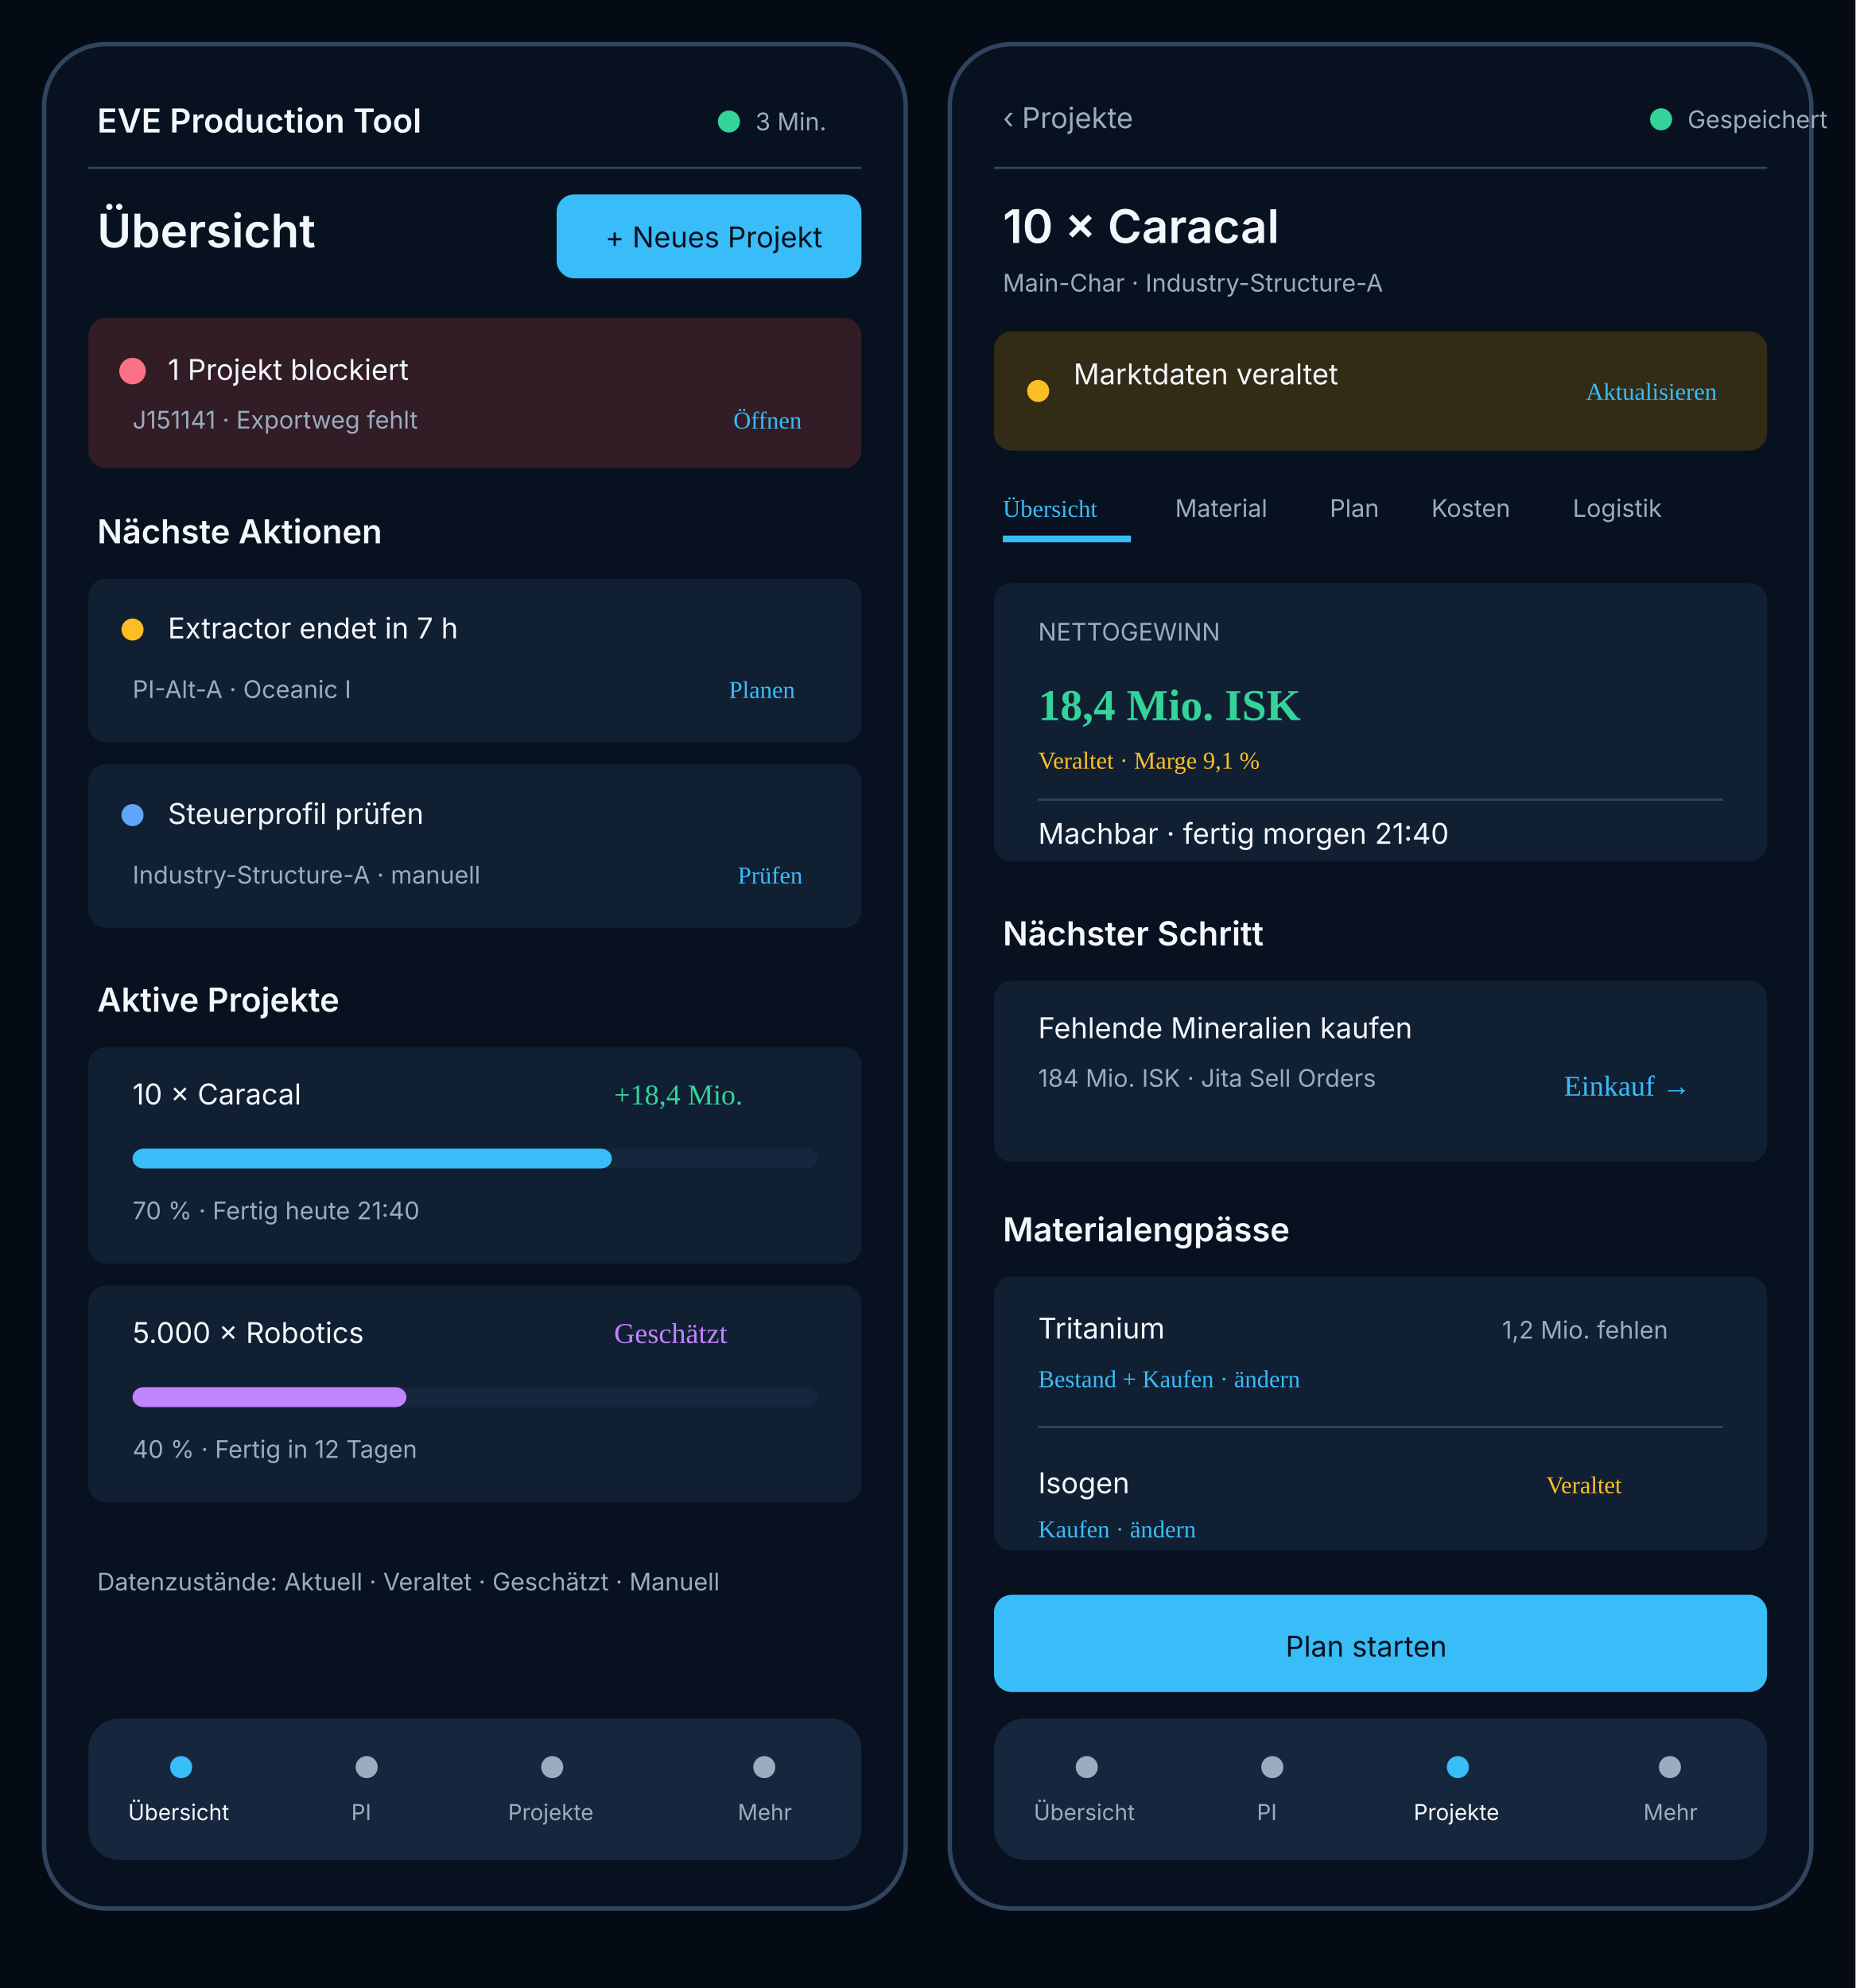
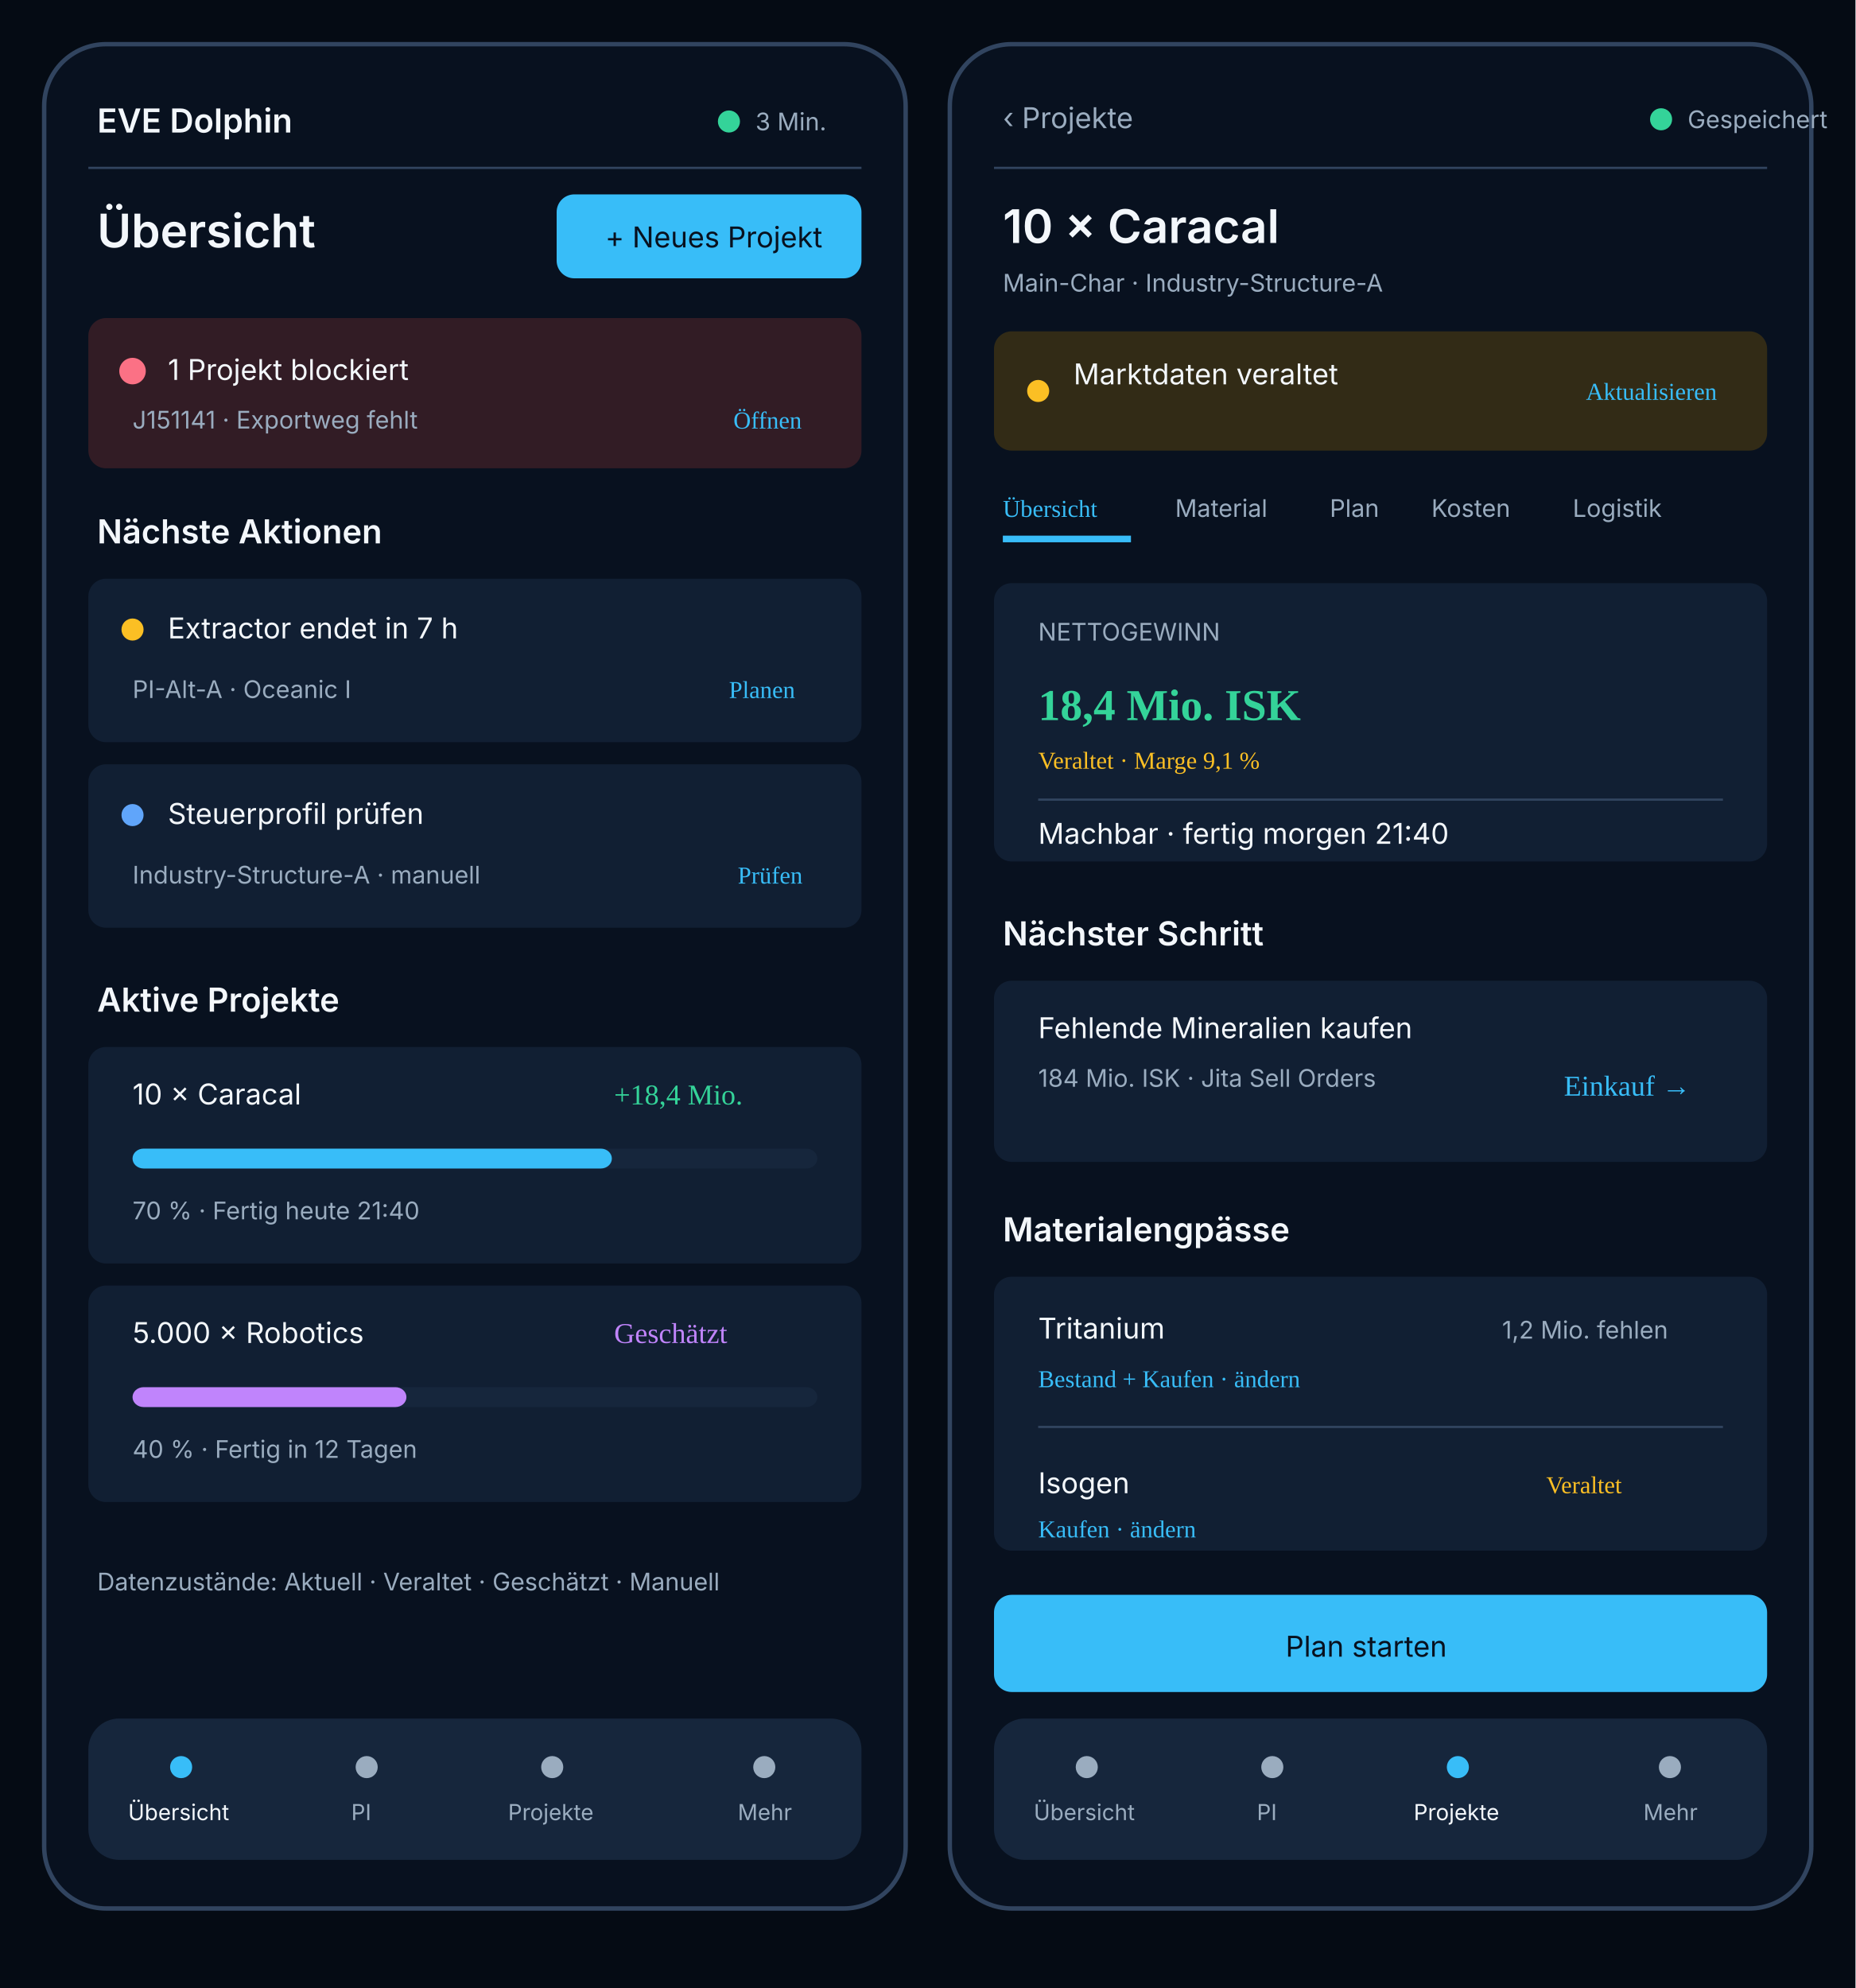
<svg xmlns="http://www.w3.org/2000/svg" width="840" height="900" viewBox="0 0 840 900" role="img" aria-labelledby="title desc">
  <defs>
    <style>
    .outer{fill:#050b14}.phone{fill:#08111f;stroke:#31445f;stroke-width:2}.surface{fill:#111f33}.surface2{fill:#16263c}.line{stroke:#31445f;stroke-width:1}.text{fill:#f3f7fb;font-family:Inter,Arial,sans-serif}.buttonText{fill:#08111f;font-family:Inter,Arial,sans-serif}.muted{fill:#9aacbf;font-family:Inter,Arial,sans-serif}.accent{fill:#38bdf8}.good{fill:#34d399}.warn{fill:#fbbf24}.estimate{fill:#c084fc}.manual{fill:#60a5fa}.blocked{fill:#fb7185}.h1{font-size:21px;font-weight:600}.h2{font-size:15px;font-weight:600}.body{font-size:13px}.small{font-size:11px}.nav{font-size:10px}.num{font-size:20px;font-weight:600}
  </style>
  </defs>
  <rect class="outer" width="840" height="900" />
  <g aria-label="Mobile Übersicht">
    <rect class="phone" x="20" y="20" width="390" height="844" rx="28" />
-     <text class="text h2" x="44" y="60">EVE Production Tool</text>
+     <text class="text h2" x="44" y="60">EVE Dolphin</text>
    <circle class="good" cx="330" cy="55" r="5" />
    <text class="muted small" x="342" y="59">3 Min.</text>
    <line class="line" x1="40" y1="76" x2="390" y2="76" />
    <text class="text h1" x="44" y="112">Übersicht</text>
    <rect class="accent" x="252" y="88" width="138" height="38" rx="8" />
    <text class="buttonText body" x="274" y="112">+ Neues Projekt</text>
    <rect x="40" y="144" width="350" height="68" rx="8" fill="#321c25" />
    <circle class="blocked" cx="60" cy="168" r="6" />
    <text class="text body" x="76" y="172">1 Projekt blockiert</text>
    <text class="muted small" x="60" y="194">J151141 · Exportweg fehlt</text>
    <text class="accent small" x="332" y="194">Öffnen</text>
    <text class="text h2" x="44" y="246">Nächste Aktionen</text>
    <rect class="surface" x="40" y="262" width="350" height="74" rx="8" />
    <circle class="warn" cx="60" cy="285" r="5" />
    <text class="text body" x="76" y="289">Extractor endet in 7 h</text>
    <text class="muted small" x="60" y="316">PI-Alt-A · Oceanic I</text>
    <text class="accent small" x="330" y="316">Planen</text>
    <rect class="surface" x="40" y="346" width="350" height="74" rx="8" />
    <circle class="manual" cx="60" cy="369" r="5" />
    <text class="text body" x="76" y="373">Steuerprofil prüfen</text>
    <text class="muted small" x="60" y="400">Industry-Structure-A · manuell</text>
    <text class="accent small" x="334" y="400">Prüfen</text>
    <text class="text h2" x="44" y="458">Aktive Projekte</text>
    <rect class="surface" x="40" y="474" width="350" height="98" rx="8" />
    <text class="text body" x="60" y="500">10 × Caracal</text>
    <text class="good body" x="278" y="500">+18,4 Mio.</text>
    <rect class="surface2" x="60" y="520" width="310" height="9" rx="5" />
    <rect class="accent" x="60" y="520" width="217" height="9" rx="5" />
    <text class="muted small" x="60" y="552">70 % · Fertig heute 21:40</text>
    <rect class="surface" x="40" y="582" width="350" height="98" rx="8" />
    <text class="text body" x="60" y="608">5.000 × Robotics</text>
    <text class="estimate body" x="278" y="608">Geschätzt</text>
    <rect class="surface2" x="60" y="628" width="310" height="9" rx="5" />
    <rect class="estimate" x="60" y="628" width="124" height="9" rx="5" />
    <text class="muted small" x="60" y="660">40 % · Fertig in 12 Tagen</text>
    <text class="muted small" x="44" y="720">Datenzustände: Aktuell · Veraltet · Geschätzt · Manuell</text>
    <rect class="surface2" x="40" y="778" width="350" height="64" rx="14" />
    <circle class="accent" cx="82" cy="800" r="5" />
    <text class="text nav" x="58" y="824">Übersicht</text>
    <circle class="muted" cx="166" cy="800" r="5" />
    <text class="muted nav" x="159" y="824">PI</text>
    <circle class="muted" cx="250" cy="800" r="5" />
    <text class="muted nav" x="230" y="824">Projekte</text>
    <circle class="muted" cx="346" cy="800" r="5" />
    <text class="muted nav" x="334" y="824">Mehr</text>
  </g>
  <g aria-label="Mobiles Projektdetail">
    <rect class="phone" x="430" y="20" width="390" height="844" rx="28" />
    <text class="muted body" x="454" y="58">‹ Projekte</text>
    <circle class="good" cx="752" cy="54" r="5" />
    <text class="muted small" x="764" y="58">Gespeichert</text>
    <line class="line" x1="450" y1="76" x2="800" y2="76" />
    <text class="text h1" x="454" y="110">10 × Caracal</text>
    <text class="muted small" x="454" y="132">Main-Char · Industry-Structure-A</text>
    <rect x="450" y="150" width="350" height="54" rx="8" fill="#322b16" />
    <circle class="warn" cx="470" cy="177" r="5" />
    <text class="text body" x="486" y="174">Marktdaten veraltet</text>
    <text class="accent small" x="718" y="181">Aktualisieren</text>
    <g aria-label="Mobile Projekttabs">
      <text class="accent small" x="454" y="234">Übersicht</text>
      <text class="muted small" x="532" y="234">Material</text>
      <text class="muted small" x="602" y="234">Plan</text>
      <text class="muted small" x="648" y="234">Kosten</text>
      <text class="muted small" x="712" y="234">Logistik</text>
      <line x1="454" y1="244" x2="512" y2="244" stroke="#38bdf8" stroke-width="3" />
    </g>
    <rect class="surface" x="450" y="264" width="350" height="126" rx="8" />
    <text class="muted small" x="470" y="290">NETTOGEWINN</text>
    <text class="good num" x="470" y="326">18,4 Mio. ISK</text>
    <text class="warn small" x="470" y="348">Veraltet · Marge 9,1 %</text>
    <line class="line" x1="470" y1="362" x2="780" y2="362" />
    <text class="text body" x="470" y="382">Machbar · fertig morgen 21:40</text>
    <text class="text h2" x="454" y="428">Nächster Schritt</text>
    <rect class="surface" x="450" y="444" width="350" height="82" rx="8" />
    <text class="text body" x="470" y="470">Fehlende Mineralien kaufen</text>
    <text class="muted small" x="470" y="492">184 Mio. ISK · Jita Sell Orders</text>
    <text class="accent body" x="708" y="496">Einkauf →</text>
    <text class="text h2" x="454" y="562">Materialengpässe</text>
    <rect class="surface" x="450" y="578" width="350" height="124" rx="8" />
    <text class="text body" x="470" y="606">Tritanium</text>
    <text class="muted small" x="680" y="606">1,2 Mio. fehlen</text>
    <text class="accent small" x="470" y="628">Bestand + Kaufen · ändern</text>
    <line class="line" x1="470" y1="646" x2="780" y2="646" />
    <text class="text body" x="470" y="676">Isogen</text>
    <text class="warn small" x="700" y="676">Veraltet</text>
    <text class="accent small" x="470" y="696">Kaufen · ändern</text>
    <rect class="accent" x="450" y="722" width="350" height="44" rx="8" />
    <text class="buttonText body" x="582" y="750">Plan starten</text>
    <rect class="surface2" x="450" y="778" width="350" height="64" rx="14" />
    <circle class="muted" cx="492" cy="800" r="5" />
    <text class="muted nav" x="468" y="824">Übersicht</text>
    <circle class="muted" cx="576" cy="800" r="5" />
    <text class="muted nav" x="569" y="824">PI</text>
    <circle class="accent" cx="660" cy="800" r="5" />
    <text class="text nav" x="640" y="824">Projekte</text>
    <circle class="muted" cx="756" cy="800" r="5" />
    <text class="muted nav" x="744" y="824">Mehr</text>
  </g>
</svg>
